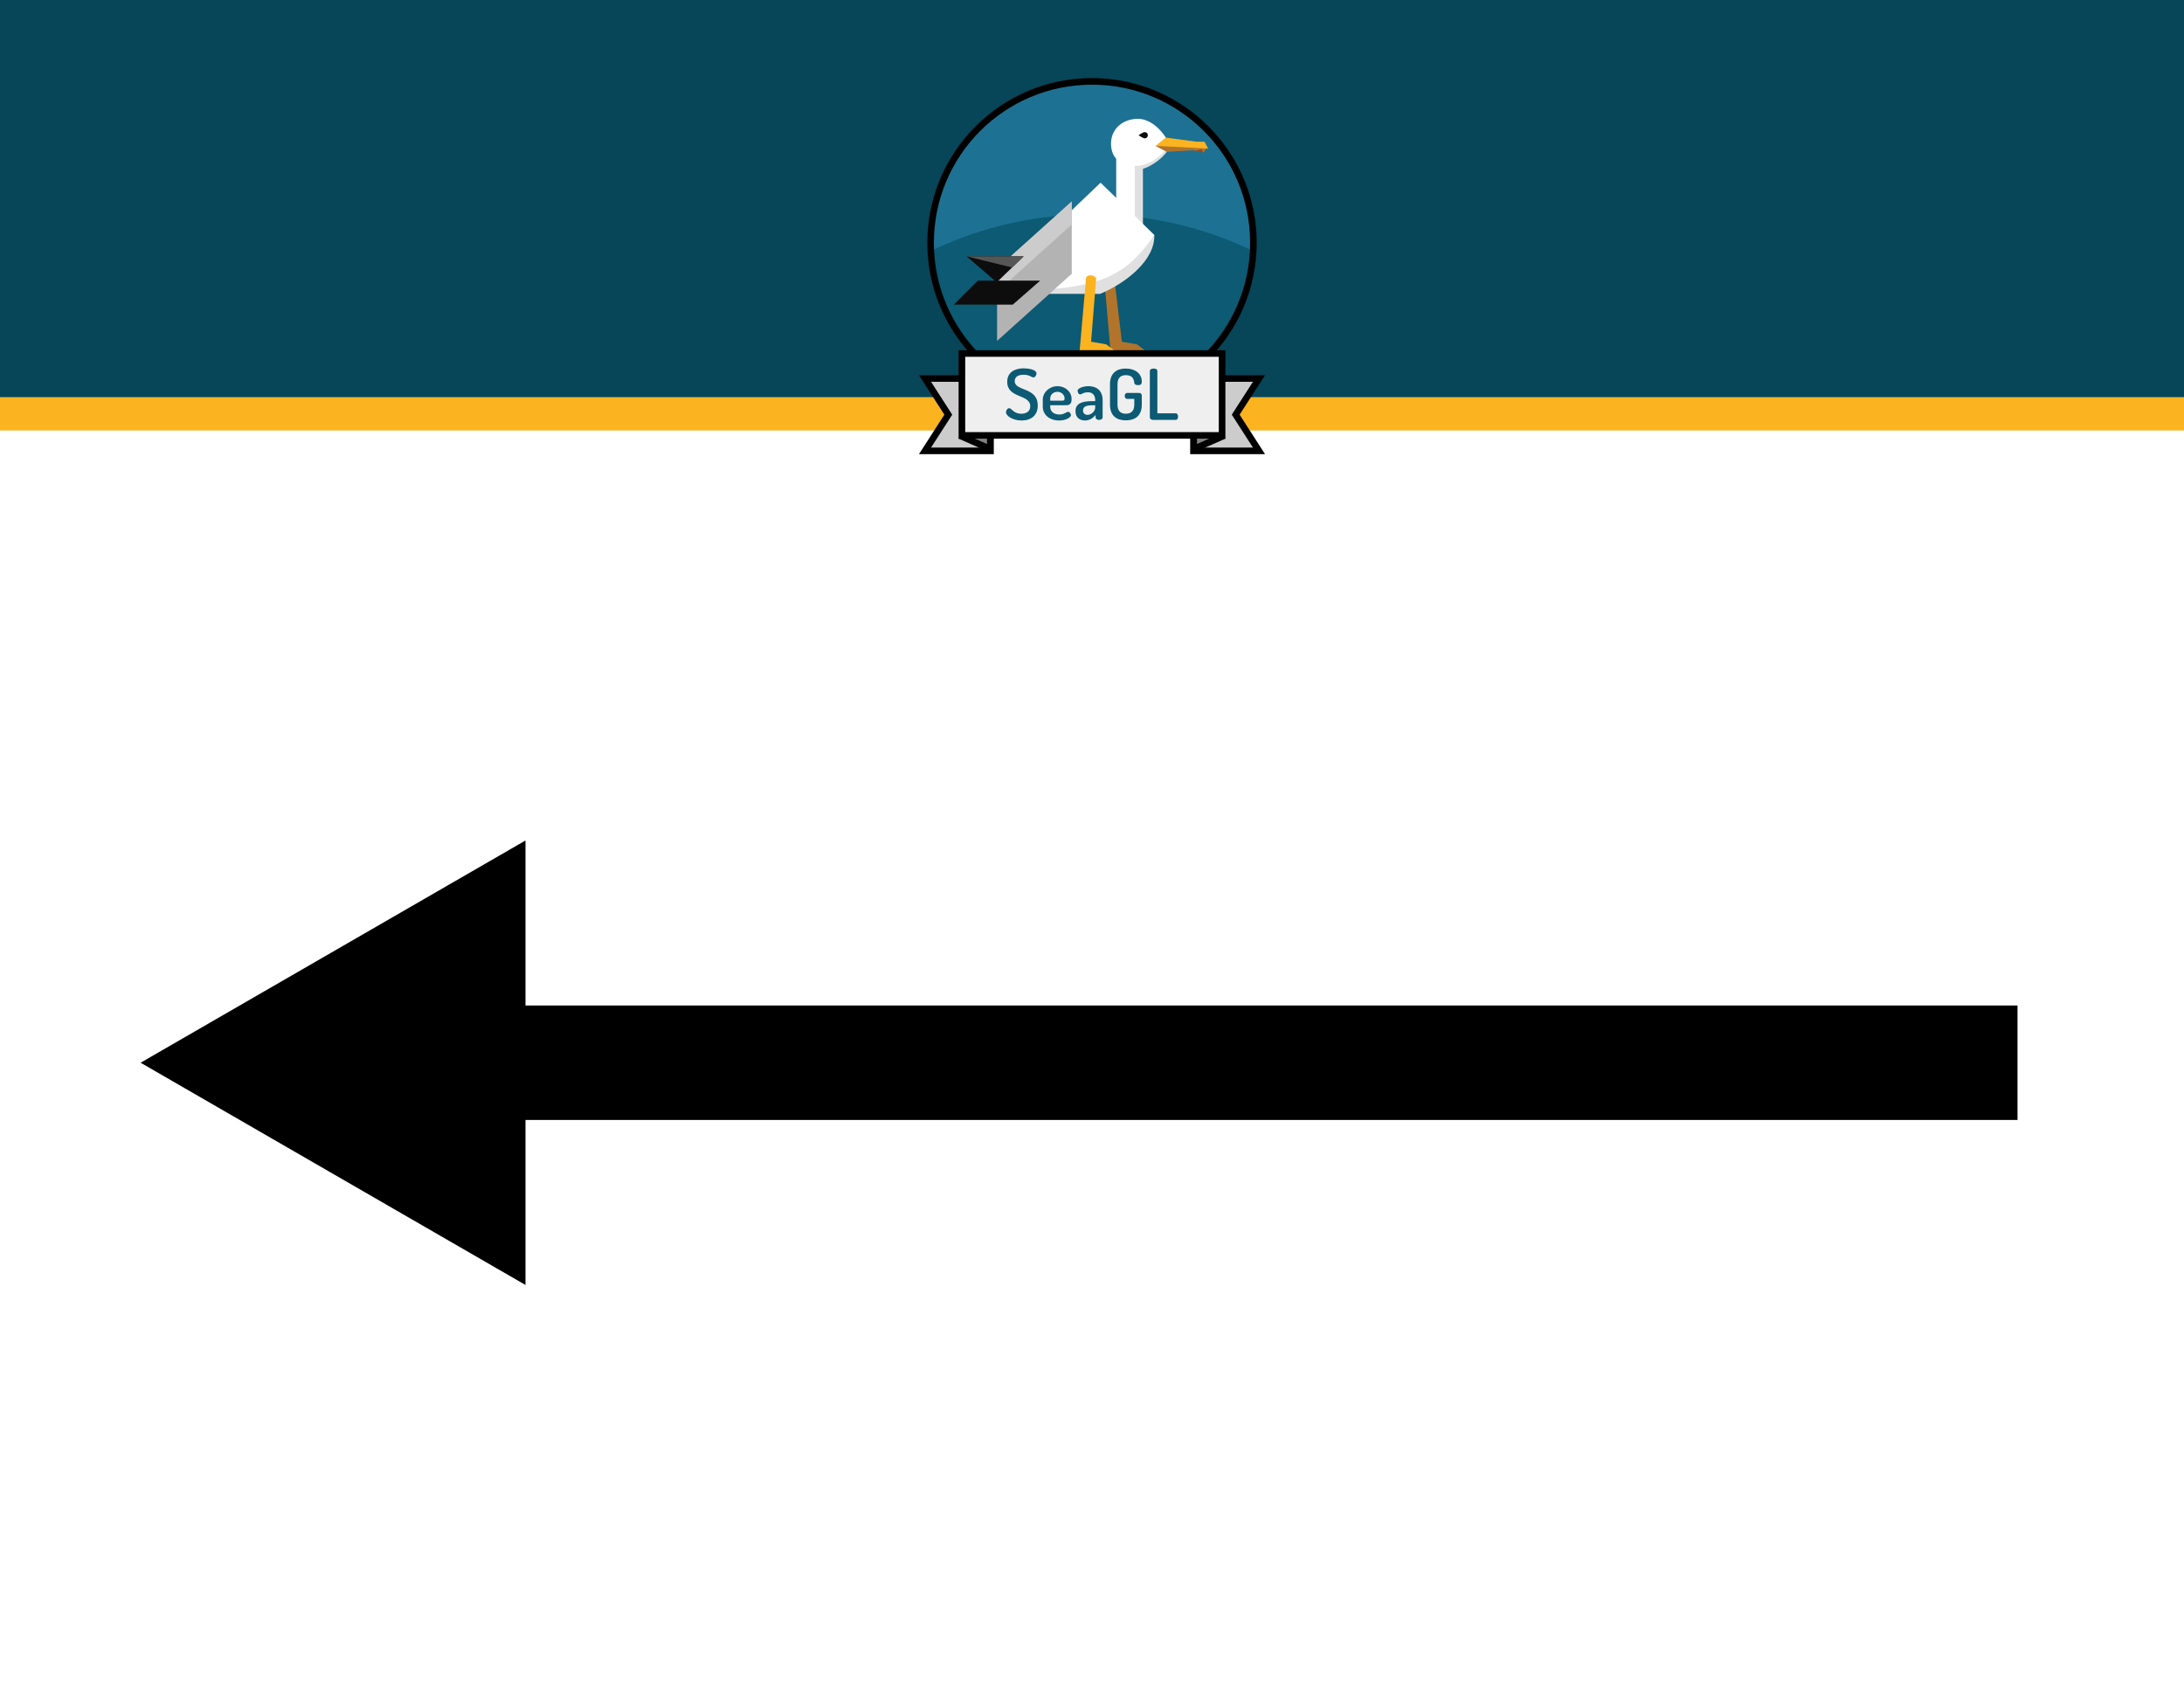
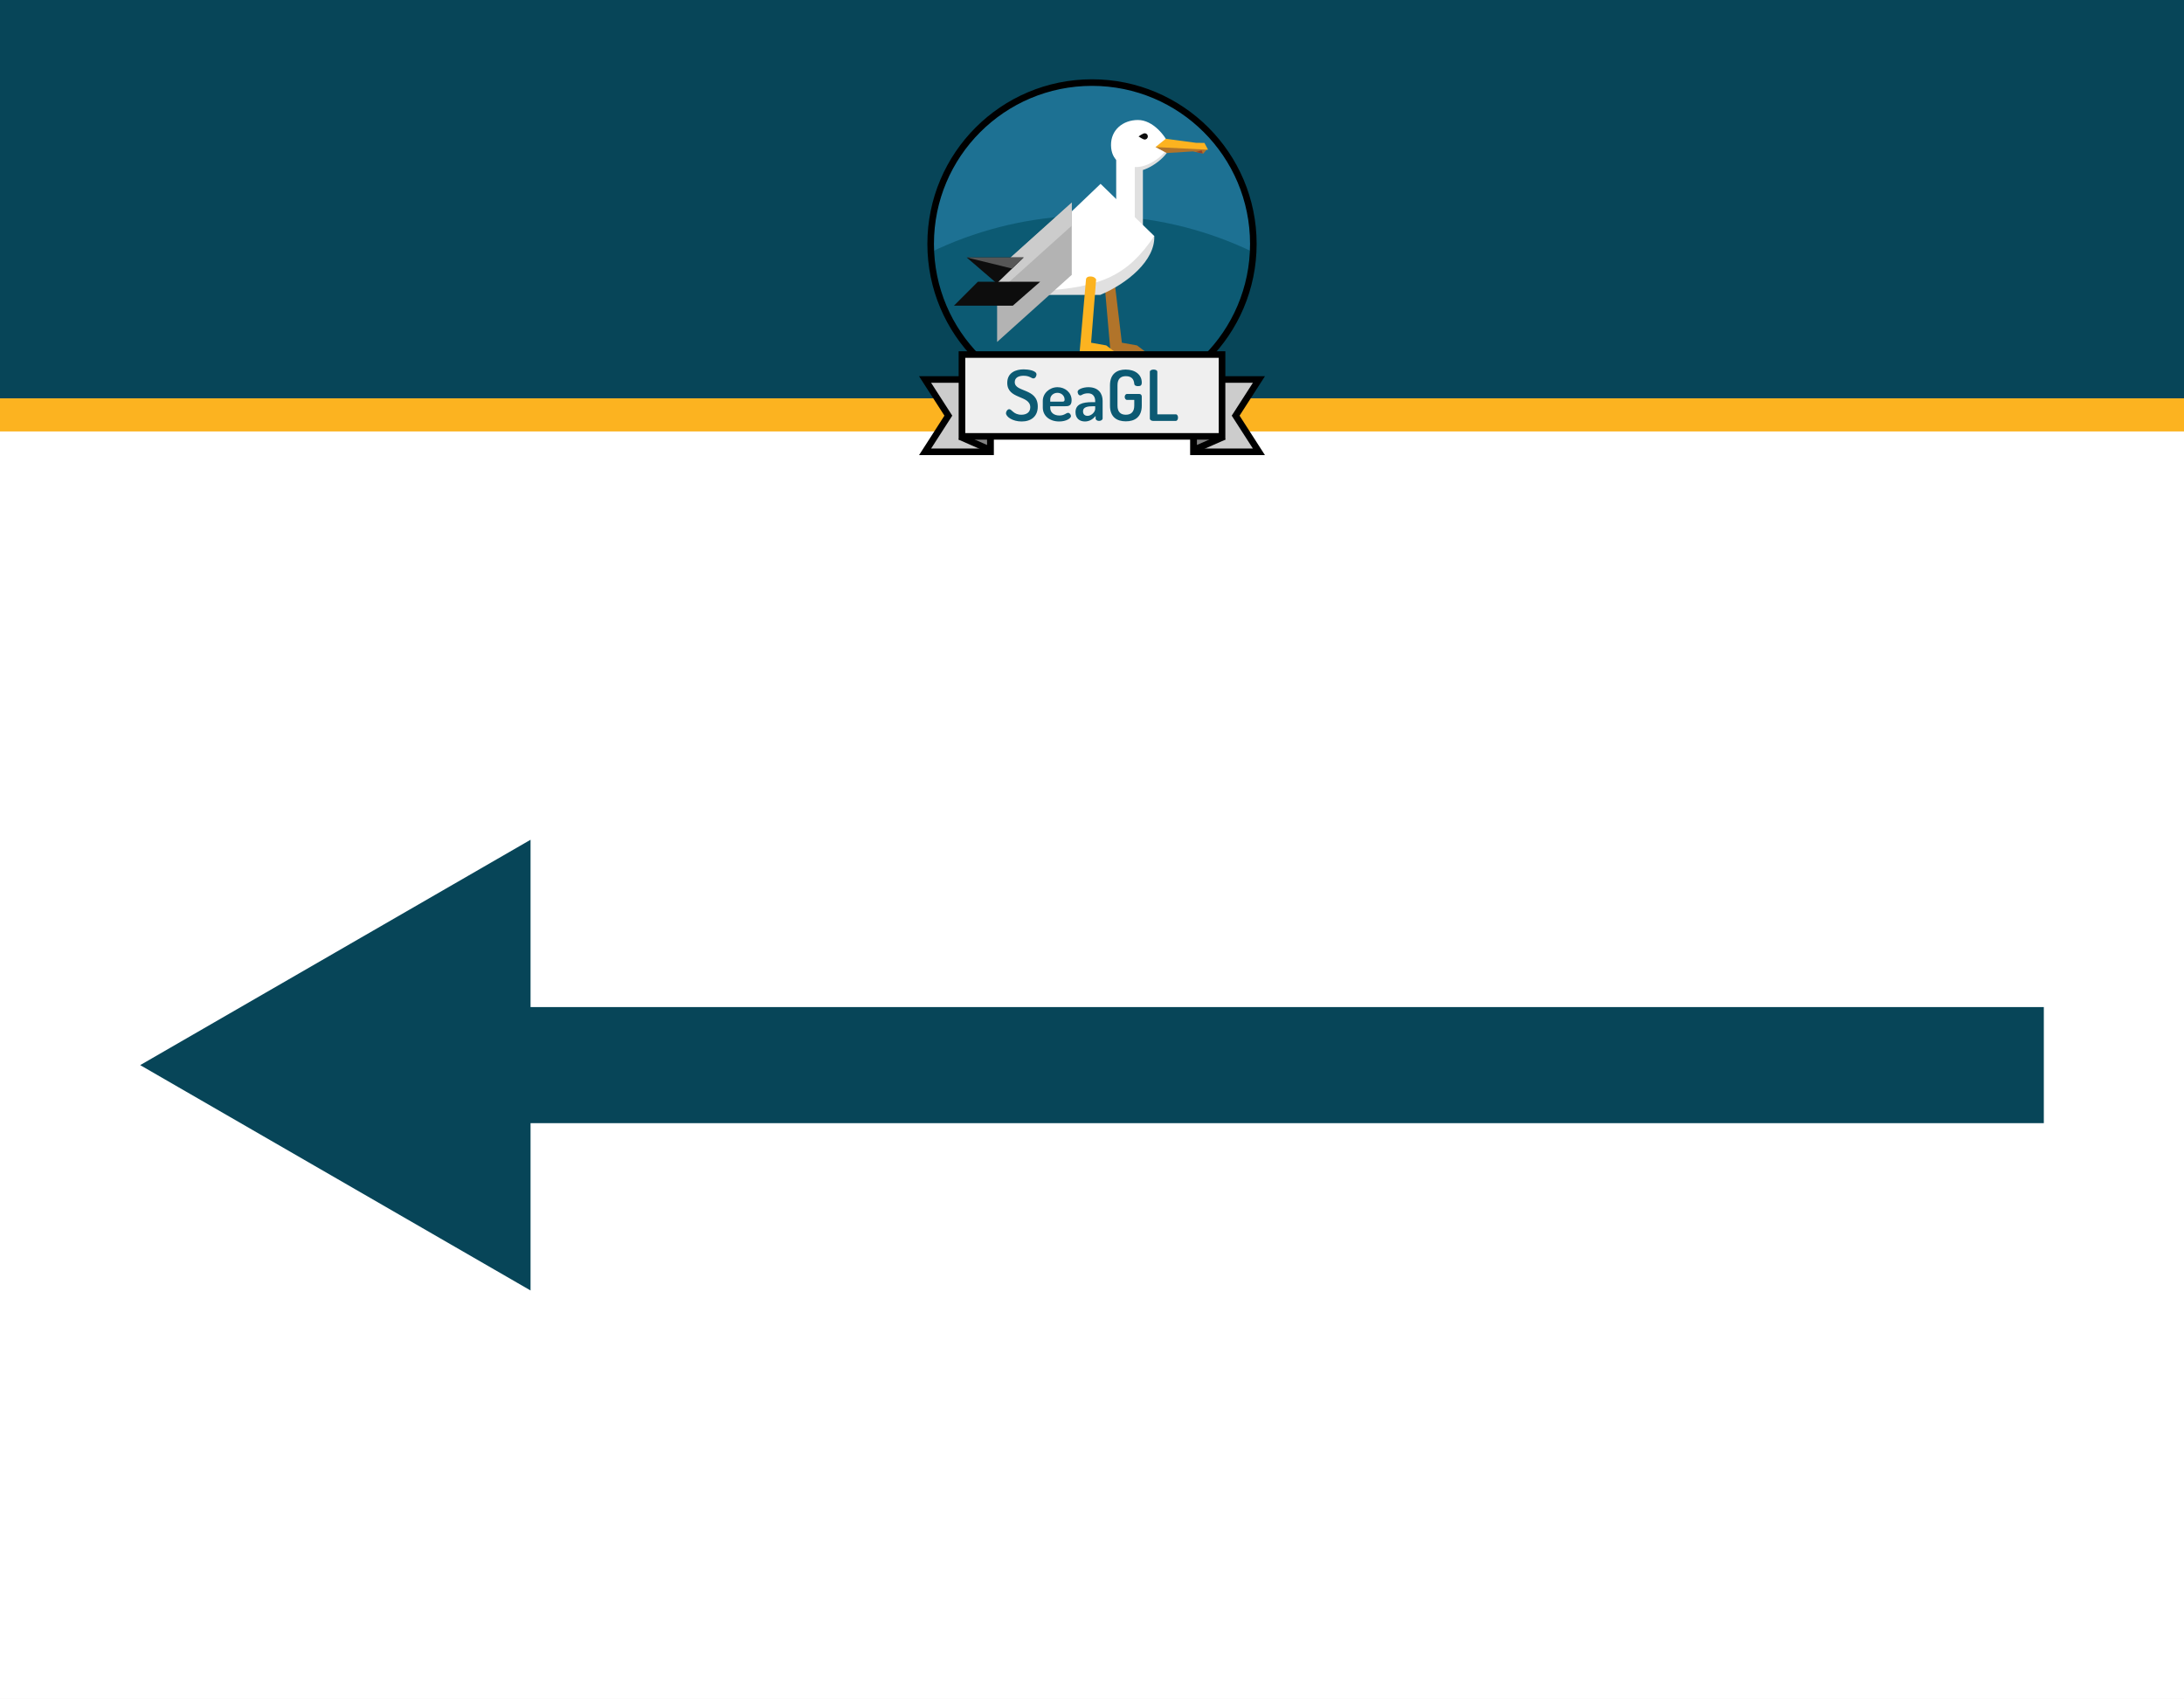
- <svg xmlns="http://www.w3.org/2000/svg" width="3300" height="2550" viewBox="0 0 873.125 674.688" version="1.1" id="svg5">
-   <defs id="defs2">
+ <svg xmlns="http://www.w3.org/2000/svg" width="11.25in" height="8.75in" viewBox="0 0 3375 2625" version="1.1" id="svg906">
+   <defs id="defs903">
    <clipPath id="c">
      <circle cx="92" cy="87.631" r="85.827" id="circle1421" />
    </clipPath>
  </defs>
-   <g id="layer3">
-     <rect style="fill:#ffffff;fill-opacity:1;stroke-width:0.565;stroke:none;stroke-miterlimit:4;stroke-dasharray:none" id="rect1222" width="876.598" height="505.49" x="0.001" y="172.064" />
-   </g>
-   <g id="layer1" style="display:inline">
-     <rect style="fill:#074558;fill-opacity:1;stroke:none;stroke-width:0.565;stroke-miterlimit:4;stroke-dasharray:none" id="rect846" width="874" height="159.447" x="0.001" y="-0.612" />
-     <rect style="fill:#fcb320;fill-opacity:1;stroke:none;stroke-width:0.565;stroke-miterlimit:4;stroke-dasharray:none" id="rect1146" width="874" height="13.229" x="0.001" y="158.835" />
-   </g>
-   <g id="layer2">
-     <g id="g1756" transform="translate(19.62171)">
-       <circle fill="#1d7193" cx="416.941" cy="97.054" r="64.527" id="circle1426" style="display:inline;stroke-width:0.265" />
-       <circle fill="#0c5a73" cx="92" cy="270.047" r="197.545" clip-path="url(#c)" id="circle1428" transform="matrix(0.7518309,0,0,0.7518309,347.7724,31.1698)" style="display:inline;stroke-width:0.352" />
-       <path fill="#000000" d="m 416.942,31.212 c -36.349,0 -65.843,29.494 -65.843,65.843 0,36.349 29.494,65.843 65.843,65.843 36.349,0 65.843,-29.494 65.843,-65.843 0,-36.349 -29.494,-65.843 -65.843,-65.843 z m 0,2.631 c 34.926,0 63.212,28.285 63.212,63.212 0,34.926 -28.285,63.212 -63.212,63.212 -34.926,0 -63.212,-28.285 -63.212,-63.212 0,-34.926 28.285,-63.211 63.212,-63.211 z" id="path1430" style="display:inline;stroke-width:0.265" />
-       <path fill="#ffffff" d="m 426.618,59.079 v 36.241 h 9.09 v -36.241 z" id="path1432" style="display:inline;stroke-width:0.265" />
-       <path fill="#e0e0e0" d="m 434.047,59.83 v 34.737 h 3.253 v -34.738 z" id="path1434" style="display:inline;stroke-width:0.265" />
-       <path fill="#b1742a" d="m 428.884,136.581 -3.022,-25.314 c 0,0 -0.515,-1.191 -2.301,-1.191 -1.786,0 -1.759,1.191 -1.759,1.191 l 2.519,28.73 h 13.713 l -3.09,-2.339 z" id="path1436" style="display:inline;stroke-width:0.265" />
-       <path fill="#ffffff" d="m 373.871,117.454 11.934,-0.469 32.669,-0.411 15.41,-10.046 6.998,-9.881 0.962,-2.738 -21.474,-20.878 z" id="path1438" style="display:inline;stroke-width:0.265" />
-       <path fill="#e0e0e0" d="m 374.204,117.454 h 46.054 c 10.711,-4.522 21.998,-13.721 21.586,-23.546 -5.215,7.684 -10.375,12.905 -17.603,16.358 -15.204,7.264 -37.048,4.882 -50.037,7.188 z" id="path1440" style="display:inline;stroke-width:0.265" />
-       <path fill="#fcb320" d="m 416.583,136.581 2.015,-25.314 c 0,0 -0.514,-1.191 -2.301,-1.191 -1.786,0 -1.758,1.191 -1.758,1.191 l -2.519,28.73 h 13.713 l -3.09,-2.339 z" id="path1442" style="display:inline;stroke-width:0.265" />
-       <path fill="#b3b3b3" d="m 378.988,107.372 29.854,-26.837 v 28.903 l -29.854,26.838 z" id="path1444" style="display:inline;stroke-width:0.265" />
-       <path fill="#cccccc" d="m 378.988,107.372 29.854,-26.837 v 9.229 L 378.99,116.603 Z" id="path1446" style="display:inline;stroke-width:0.265" />
-       <path fill="#0d0d0d" d="m 366.812,102.469 12.043,10.368 10.762,-10.368 z" id="path1448" style="display:inline;stroke-width:0.265" />
-       <path fill="#565656" d="m 366.812,102.469 18.181,4.454 4.624,-4.454 z" id="path1450" style="display:inline;stroke-width:0.265" />
-       <path fill="#0d0d0d" d="m 371.311,112.182 h 24.913 l -10.959,9.589 h -23.545 z" id="path1452" style="display:inline;stroke-width:0.265" />
-       <path fill="#e0e0e0" d="m 448.046,57.637 c 0,4.019 -8.433,10.223 -12.899,10.223 l 0.117,-2.601 c -3.684,0.453 -6.557,-4.925 -6.557,-10.175 0,-3.174 3.753,-7.139 6.631,-7.139 6.026,0.901 12.707,8.434 12.707,9.693 z" id="path1454" style="display:inline;stroke-width:0.265" />
-       <path fill="#ffffff" d="m 447.747,57.559 c -1.825,4.346 -8.159,8.752 -13.029,8.752 -5.962,0 -10.064,-2.716 -10.171,-8.675 -0.109,-6.142 4.735,-10.141 10.79,-10.141 6.064,0 11.134,6.552 12.41,10.065 z" id="path1456" style="display:inline;stroke-width:0.265" />
-       <path fill="#0d0d0d" d="m 439.278,54.056 c 0,0.695 -0.562,1.258 -1.259,1.258 -0.693,0 -2.462,-1.258 -2.462,-1.258 0,0 1.768,-1.254 2.462,-1.254 a 1.256,1.256 0 0 1 1.259,1.254 z" id="path1458" style="display:inline;stroke-width:0.265" />
-       <path fill="#b1742a" d="m 442.333,58.318 4.484,2.393 10.5,-0.66 4.128,0.882 1.53,-1.771 -17.39,-1.827 z" id="path1460" style="display:inline;stroke-width:0.265" />
-       <path fill="#fcb320" d="m 446.449,55.005 -4.116,3.313 21.036,1.069 -1.46,-2.72 -3.353,-0.039 z" id="path1462" style="display:inline;stroke-width:0.265" />
-       <path fill="#96412a" d="m 460.813,59.659 -2.374,0.632 2.812,0.601 z" id="path1464" style="display:inline;stroke-width:0.265" />
-       <path fill="#cccccc" d="m 350.184,151.297 h 26.106 v 28.921 h -26.106 l 9.304,-14.461 z m 133.513,0 h -26.106 v 28.921 h 26.106 l -9.304,-14.461 z" id="path1466" style="display:inline;stroke-width:0.265" />
-       <path fill="#000000" d="m 347.772,149.983 10.15,15.773 -10.15,15.779 h 29.832 v -31.553 z m 4.824,2.631 h 22.375 v 26.29 h -22.374 l 8.456,-13.148 z m 133.512,-2.631 -10.15,15.773 10.15,15.779 h -29.832 v -31.553 z m -4.824,2.631 h -22.375 v 26.29 H 481.284 l -8.456,-13.148 z" id="path1468" style="display:inline;stroke-width:0.265" />
-       <path fill="#828282" d="m 364.132,174.139 12.158,5.368 V 164.502 m 93.46,9.636 -12.159,5.368 V 164.502" id="path1470" style="display:inline;stroke-width:0.265" />
-       <path fill="#000000" d="m 374.972,164.502 v 12.986 l -10.31,-4.552 -1.06,2.41 14.002,6.18 v -17.024 z m 83.937,0 v 12.986 l 10.31,-4.552 1.06,2.41 -14.002,6.18 v -17.024 z" id="path1472" style="display:inline;stroke-width:0.265" />
-       <path fill="#efefef" d="m 364.933,141.308 h 104.016 v 32.729 H 364.933 Z" id="path1474" style="display:inline;stroke-width:0.265" />
-       <path fill="#000000" d="m 363.61,139.999 v 35.349 h 106.658 v -35.349 z m 2.645,2.62 h 101.373 v 30.109 H 366.255 Z" id="path1476" style="display:inline;stroke-width:0.265" />
-       <path fill="#0c5a73" d="m 388.683,165.384 c -3.143,0 -3.822,-2.219 -4.842,-2.219 -0.708,0 -1.302,0.927 -1.302,1.601 0,1.404 2.576,3.316 6.257,3.316 3.737,0 6.455,-1.967 6.455,-5.985 0,-7.473 -9.202,-5.591 -9.202,-9.749 0,-1.771 1.474,-2.557 3.54,-2.557 2.407,0 3.143,1.068 3.908,1.068 0.85,0 1.246,-1.04 1.246,-1.601 0,-1.545 -3.313,-2.022 -5.154,-2.022 -3.03,0 -6.541,1.236 -6.541,5.394 0,6.743 9.202,4.804 9.202,9.778 0,2.022 -1.528,2.978 -3.567,2.978 z m 14.469,-11.014 c -3.256,0 -5.89,2.501 -5.89,5.451 v 2.669 c 0,3.343 2.719,5.591 6.569,5.591 2.86,0 4.7,-1.293 4.7,-2.135 0,-0.506 -0.453,-1.321 -1.161,-1.321 -0.765,0 -1.444,1.068 -3.455,1.068 -2.18,0 -3.68,-1.18 -3.68,-3.062 v -0.647 h 5.974 c 1.274,0 2.577,-0.084 2.577,-2.416 0,-3.063 -2.605,-5.198 -5.634,-5.198 z m -2.917,5.788 v -0.898 c 0,-1.546 1.331,-2.641 2.889,-2.641 1.614,0 2.86,1.208 2.86,2.697 0,0.674 -0.227,0.843 -1.048,0.843 z m 15.234,-5.788 c -1.925,0 -4.276,0.787 -4.276,1.798 0,0.674 0.368,1.489 1.076,1.489 0.566,0 1.076,-0.842 3.143,-0.842 2.068,0 2.804,1.601 2.804,3.034 v 0.506 h -1.246 c -3.936,0 -6.626,0.843 -6.626,4.018 0,2.528 1.699,3.709 3.766,3.709 1.925,0 3.285,-1.04 4.276,-2.192 v 0.983 c 0,0.534 0.594,0.983 1.359,0.983 0.822,0 1.444,-0.45 1.444,-0.983 v -7.052 c 0,-2.81 -1.557,-5.451 -5.719,-5.451 z m 2.746,8.654 c 0,1.349 -1.614,2.81 -3.03,2.81 -1.047,0 -1.84,-0.562 -1.84,-1.826 0,-1.798 2.01,-2.022 4.162,-2.022 h 0.708 z m 15.629,-10.058 c 0.029,0.73 0.708,0.983 1.501,0.983 0.991,0 1.501,-0.281 1.501,-1.433 0,-3.175 -2.661,-5.198 -6.455,-5.198 -3.455,0 -6.258,1.714 -6.258,6.266 v 8.175 c 0,4.552 2.746,6.266 6.342,6.266 3.567,0 6.37,-1.714 6.37,-6.266 v -3.68 c 0,-0.534 -0.368,-1.011 -0.991,-1.011 h -4.87 c -0.623,0 -0.962,0.618 -0.962,1.18 0,0.617 0.34,1.207 0.962,1.207 h 2.86 v 2.304 c 0,2.473 -1.274,3.625 -3.369,3.625 -2.124,0 -3.341,-1.152 -3.341,-3.624 v -8.176 c 0,-2.473 1.217,-3.624 3.341,-3.624 2.463,0 3.199,1.376 3.369,3.006 z m 16.592,14.891 c 0.594,0 0.906,-0.674 0.906,-1.321 0,-0.674 -0.311,-1.32 -0.906,-1.32 h -7.362 v -16.942 c 0,-0.674 -0.736,-0.955 -1.501,-0.955 -0.736,0 -1.501,0.28 -1.501,0.955 v 18.6 c 0,0.647 0.68,0.983 1.331,0.983 z" id="path1478" style="display:inline;stroke-width:0.265" />
+   <g id="layer1">
+     <rect style="fill:#ffffff;fill-opacity:1;stroke:none;stroke-width:33.893;stroke-miterlimit:4;stroke-dasharray:none" id="rect1222" width="3376.363" height="1958.68" x="-0.228" y="666.762" />
+     <g id="g1858" transform="matrix(3.863114,0,0,3.863847,-0.230988,1.934106)" style="display:inline;stroke-width:15.53">
+       <rect style="fill:#074558;fill-opacity:1;stroke:none;stroke-width:8.775;stroke-miterlimit:4;stroke-dasharray:none" id="rect846" width="874" height="159.447" x="0.001" y="-0.612" />
+       <rect style="fill:#fcb320;fill-opacity:1;stroke:none;stroke-width:8.774;stroke-miterlimit:4;stroke-dasharray:none" id="rect1146" width="874" height="13.229" x="0.001" y="158.835" />
    </g>
-     <g id="g1198" style="stroke:none" transform="rotate(180,431.3873,415.6308)">
-       <g id="g1736">
-         <path style="fill:#000000;fill-opacity:1;stroke:none;stroke-width:2.135" id="path920" d="m 1012.116,1538.846 -1e-4,-335.762 0,-335.762 290.779,167.881 290.779,167.881 -290.779,167.881 z" transform="matrix(0.2645833,0,0,0.2645833,384.9053,88.13687)" />
-         <rect style="fill:#000000;fill-opacity:1;stroke:none;stroke-width:0.565" id="rect1024" width="596.952" height="45.758" x="56.21" y="383.574" />
+     <g id="g1756" transform="matrix(3.863851,0,0,3.863851,76.50308,1.934109)" style="stroke-width:15.528">
+       <circle fill="#1d7193" cx="416.941" cy="97.054" r="64.527" id="circle1426" style="display:inline;stroke-width:4.109" />
+       <circle fill="#0c5a73" cx="92" cy="270.047" r="197.545" clip-path="url(#c)" id="circle1428" transform="matrix(0.7518309,0,0,0.7518309,347.7724,31.1698)" style="display:inline;stroke-width:5.465" />
+       <path fill="#000000" d="m 416.942,31.212 c -36.349,0 -65.843,29.494 -65.843,65.843 0,36.349 29.494,65.843 65.843,65.843 36.349,0 65.843,-29.494 65.843,-65.843 0,-36.349 -29.494,-65.843 -65.843,-65.843 z m 0,2.631 c 34.926,0 63.212,28.285 63.212,63.212 0,34.926 -28.285,63.212 -63.212,63.212 -34.926,0 -63.212,-28.285 -63.212,-63.212 0,-34.926 28.285,-63.211 63.212,-63.211 z" id="path1430" style="display:inline;stroke-width:4.109" />
+       <path fill="#ffffff" d="m 426.618,59.079 v 36.241 h 9.09 v -36.241 z" id="path1432" style="display:inline;stroke-width:4.109" />
+       <path fill="#e0e0e0" d="m 434.047,59.83 v 34.737 h 3.253 v -34.738 z" id="path1434" style="display:inline;stroke-width:4.109" />
+       <path fill="#b1742a" d="m 428.884,136.581 -3.022,-25.314 c 0,0 -0.515,-1.191 -2.301,-1.191 -1.786,0 -1.759,1.191 -1.759,1.191 l 2.519,28.73 h 13.713 l -3.09,-2.339 z" id="path1436" style="display:inline;stroke-width:4.109" />
+       <path fill="#ffffff" d="m 373.871,117.454 11.934,-0.469 32.669,-0.411 15.41,-10.046 6.998,-9.881 0.962,-2.738 -21.474,-20.878 z" id="path1438" style="display:inline;stroke-width:4.109" />
+       <path fill="#e0e0e0" d="m 374.204,117.454 h 46.054 c 10.711,-4.522 21.998,-13.721 21.586,-23.546 -5.215,7.684 -10.375,12.905 -17.603,16.358 -15.204,7.264 -37.048,4.882 -50.037,7.188 z" id="path1440" style="display:inline;stroke-width:4.109" />
+       <path fill="#fcb320" d="m 416.583,136.581 2.015,-25.314 c 0,0 -0.514,-1.191 -2.301,-1.191 -1.786,0 -1.758,1.191 -1.758,1.191 l -2.519,28.73 h 13.713 l -3.09,-2.339 z" id="path1442" style="display:inline;stroke-width:4.109" />
+       <path fill="#b3b3b3" d="m 378.988,107.372 29.854,-26.837 v 28.903 l -29.854,26.838 z" id="path1444" style="display:inline;stroke-width:4.109" />
+       <path fill="#cccccc" d="m 378.988,107.372 29.854,-26.837 v 9.229 L 378.99,116.603 Z" id="path1446" style="display:inline;stroke-width:4.109" />
+       <path fill="#0d0d0d" d="m 366.812,102.469 12.043,10.368 10.762,-10.368 z" id="path1448" style="display:inline;stroke-width:4.109" />
+       <path fill="#565656" d="m 366.812,102.469 18.181,4.454 4.624,-4.454 z" id="path1450" style="display:inline;stroke-width:4.109" />
+       <path fill="#0d0d0d" d="m 371.311,112.182 h 24.913 l -10.959,9.589 h -23.545 z" id="path1452" style="display:inline;stroke-width:4.109" />
+       <path fill="#e0e0e0" d="m 448.046,57.637 c 0,4.019 -8.433,10.223 -12.899,10.223 l 0.117,-2.601 c -3.684,0.453 -6.557,-4.925 -6.557,-10.175 0,-3.174 3.753,-7.139 6.631,-7.139 6.026,0.901 12.707,8.434 12.707,9.693 z" id="path1454" style="display:inline;stroke-width:4.109" />
+       <path fill="#ffffff" d="m 447.747,57.559 c -1.825,4.346 -8.159,8.752 -13.029,8.752 -5.962,0 -10.064,-2.716 -10.171,-8.675 -0.109,-6.142 4.735,-10.141 10.79,-10.141 6.064,0 11.134,6.552 12.41,10.065 z" id="path1456" style="display:inline;stroke-width:4.109" />
+       <path fill="#0d0d0d" d="m 439.278,54.056 c 0,0.695 -0.562,1.258 -1.259,1.258 -0.693,0 -2.462,-1.258 -2.462,-1.258 0,0 1.768,-1.254 2.462,-1.254 a 1.256,1.256 0 0 1 1.259,1.254 z" id="path1458" style="display:inline;stroke-width:4.109" />
+       <path fill="#b1742a" d="m 442.333,58.318 4.484,2.393 10.5,-0.66 4.128,0.882 1.53,-1.771 -17.39,-1.827 z" id="path1460" style="display:inline;stroke-width:4.109" />
+       <path fill="#fcb320" d="m 446.449,55.005 -4.116,3.313 21.036,1.069 -1.46,-2.72 -3.353,-0.039 z" id="path1462" style="display:inline;stroke-width:4.109" />
+       <path fill="#96412a" d="m 460.813,59.659 -2.374,0.632 2.812,0.601 z" id="path1464" style="display:inline;stroke-width:4.109" />
+       <path fill="#cccccc" d="m 350.184,151.297 h 26.106 v 28.921 h -26.106 l 9.304,-14.461 z m 133.513,0 h -26.106 v 28.921 h 26.106 l -9.304,-14.461 z" id="path1466" style="display:inline;stroke-width:4.109" />
+       <path fill="#000000" d="m 347.772,149.983 10.15,15.773 -10.15,15.779 h 29.832 v -31.553 z m 4.824,2.631 h 22.375 v 26.29 h -22.374 l 8.456,-13.148 z m 133.512,-2.631 -10.15,15.773 10.15,15.779 h -29.832 v -31.553 z m -4.824,2.631 h -22.375 v 26.29 H 481.284 l -8.456,-13.148 z" id="path1468" style="display:inline;stroke-width:4.109" />
+       <path fill="#828282" d="m 364.132,174.139 12.158,5.368 V 164.502 m 93.46,9.636 -12.159,5.368 V 164.502" id="path1470" style="display:inline;stroke-width:4.109" />
+       <path fill="#000000" d="m 374.972,164.502 v 12.986 l -10.31,-4.552 -1.06,2.41 14.002,6.18 v -17.024 z m 83.937,0 v 12.986 l 10.31,-4.552 1.06,2.41 -14.002,6.18 v -17.024 z" id="path1472" style="display:inline;stroke-width:4.109" />
+       <path fill="#efefef" d="m 364.933,141.308 h 104.016 v 32.729 H 364.933 Z" id="path1474" style="display:inline;stroke-width:4.109" />
+       <path fill="#000000" d="m 363.61,139.999 v 35.349 h 106.658 v -35.349 z m 2.645,2.62 h 101.373 v 30.109 H 366.255 Z" id="path1476" style="display:inline;stroke-width:4.109" />
+       <path fill="#0c5a73" d="m 388.683,165.384 c -3.143,0 -3.822,-2.219 -4.842,-2.219 -0.708,0 -1.302,0.927 -1.302,1.601 0,1.404 2.576,3.316 6.257,3.316 3.737,0 6.455,-1.967 6.455,-5.985 0,-7.473 -9.202,-5.591 -9.202,-9.749 0,-1.771 1.474,-2.557 3.54,-2.557 2.407,0 3.143,1.068 3.908,1.068 0.85,0 1.246,-1.04 1.246,-1.601 0,-1.545 -3.313,-2.022 -5.154,-2.022 -3.03,0 -6.541,1.236 -6.541,5.394 0,6.743 9.202,4.804 9.202,9.778 0,2.022 -1.528,2.978 -3.567,2.978 z m 14.469,-11.014 c -3.256,0 -5.89,2.501 -5.89,5.451 v 2.669 c 0,3.343 2.719,5.591 6.569,5.591 2.86,0 4.7,-1.293 4.7,-2.135 0,-0.506 -0.453,-1.321 -1.161,-1.321 -0.765,0 -1.444,1.068 -3.455,1.068 -2.18,0 -3.68,-1.18 -3.68,-3.062 v -0.647 h 5.974 c 1.274,0 2.577,-0.084 2.577,-2.416 0,-3.063 -2.605,-5.198 -5.634,-5.198 z m -2.917,5.788 v -0.898 c 0,-1.546 1.331,-2.641 2.889,-2.641 1.614,0 2.86,1.208 2.86,2.697 0,0.674 -0.227,0.843 -1.048,0.843 z m 15.234,-5.788 c -1.925,0 -4.276,0.787 -4.276,1.798 0,0.674 0.368,1.489 1.076,1.489 0.566,0 1.076,-0.842 3.143,-0.842 2.068,0 2.804,1.601 2.804,3.034 v 0.506 h -1.246 c -3.936,0 -6.626,0.843 -6.626,4.018 0,2.528 1.699,3.709 3.766,3.709 1.925,0 3.285,-1.04 4.276,-2.192 v 0.983 c 0,0.534 0.594,0.983 1.359,0.983 0.822,0 1.444,-0.45 1.444,-0.983 v -7.052 c 0,-2.81 -1.557,-5.451 -5.719,-5.451 z m 2.746,8.654 c 0,1.349 -1.614,2.81 -3.03,2.81 -1.047,0 -1.84,-0.562 -1.84,-1.826 0,-1.798 2.01,-2.022 4.162,-2.022 h 0.708 z m 15.629,-10.058 c 0.029,0.73 0.708,0.983 1.501,0.983 0.991,0 1.501,-0.281 1.501,-1.433 0,-3.175 -2.661,-5.198 -6.455,-5.198 -3.455,0 -6.258,1.714 -6.258,6.266 v 8.175 c 0,4.552 2.746,6.266 6.342,6.266 3.567,0 6.37,-1.714 6.37,-6.266 v -3.68 c 0,-0.534 -0.368,-1.011 -0.991,-1.011 h -4.87 c -0.623,0 -0.962,0.618 -0.962,1.18 0,0.617 0.34,1.207 0.962,1.207 h 2.86 v 2.304 c 0,2.473 -1.274,3.625 -3.369,3.625 -2.124,0 -3.341,-1.152 -3.341,-3.624 v -8.176 c 0,-2.473 1.217,-3.624 3.341,-3.624 2.463,0 3.199,1.376 3.369,3.006 z m 16.592,14.891 c 0.594,0 0.906,-0.674 0.906,-1.321 0,-0.674 -0.311,-1.32 -0.906,-1.32 h -7.362 v -16.942 c 0,-0.674 -0.736,-0.955 -1.501,-0.955 -0.736,0 -1.501,0.28 -1.501,0.955 v 18.6 c 0,0.647 0.68,0.983 1.331,0.983 z" id="path1478" style="display:inline;stroke-width:4.109" />
+     </g>
+     <g id="g1198" style="stroke:none;stroke-width:3.013;fill:#074558;fill-opacity:1" transform="matrix(-3.920479,0,0,-3.920479,3378.745,3239.591)">
+       <g id="g1736" style="stroke-width:3.013;fill:#074558;fill-opacity:1">
+         <path style="fill:#074558;fill-opacity:1;stroke:none;stroke-width:6.433" id="path920" transform="matrix(0.2645833,0,0,0.2645833,384.9053,88.13687)" d="m 1012.116,1538.846 -1e-4,-335.762 0,-335.762 290.779,167.881 290.779,167.881 -290.779,167.881 z" />
+         <rect style="fill:#074558;fill-opacity:1;stroke:none;stroke-width:1.702" id="rect1024" width="596.952" height="45.758" x="56.21" y="383.574" />
      </g>
    </g>
  </g>
</svg>
